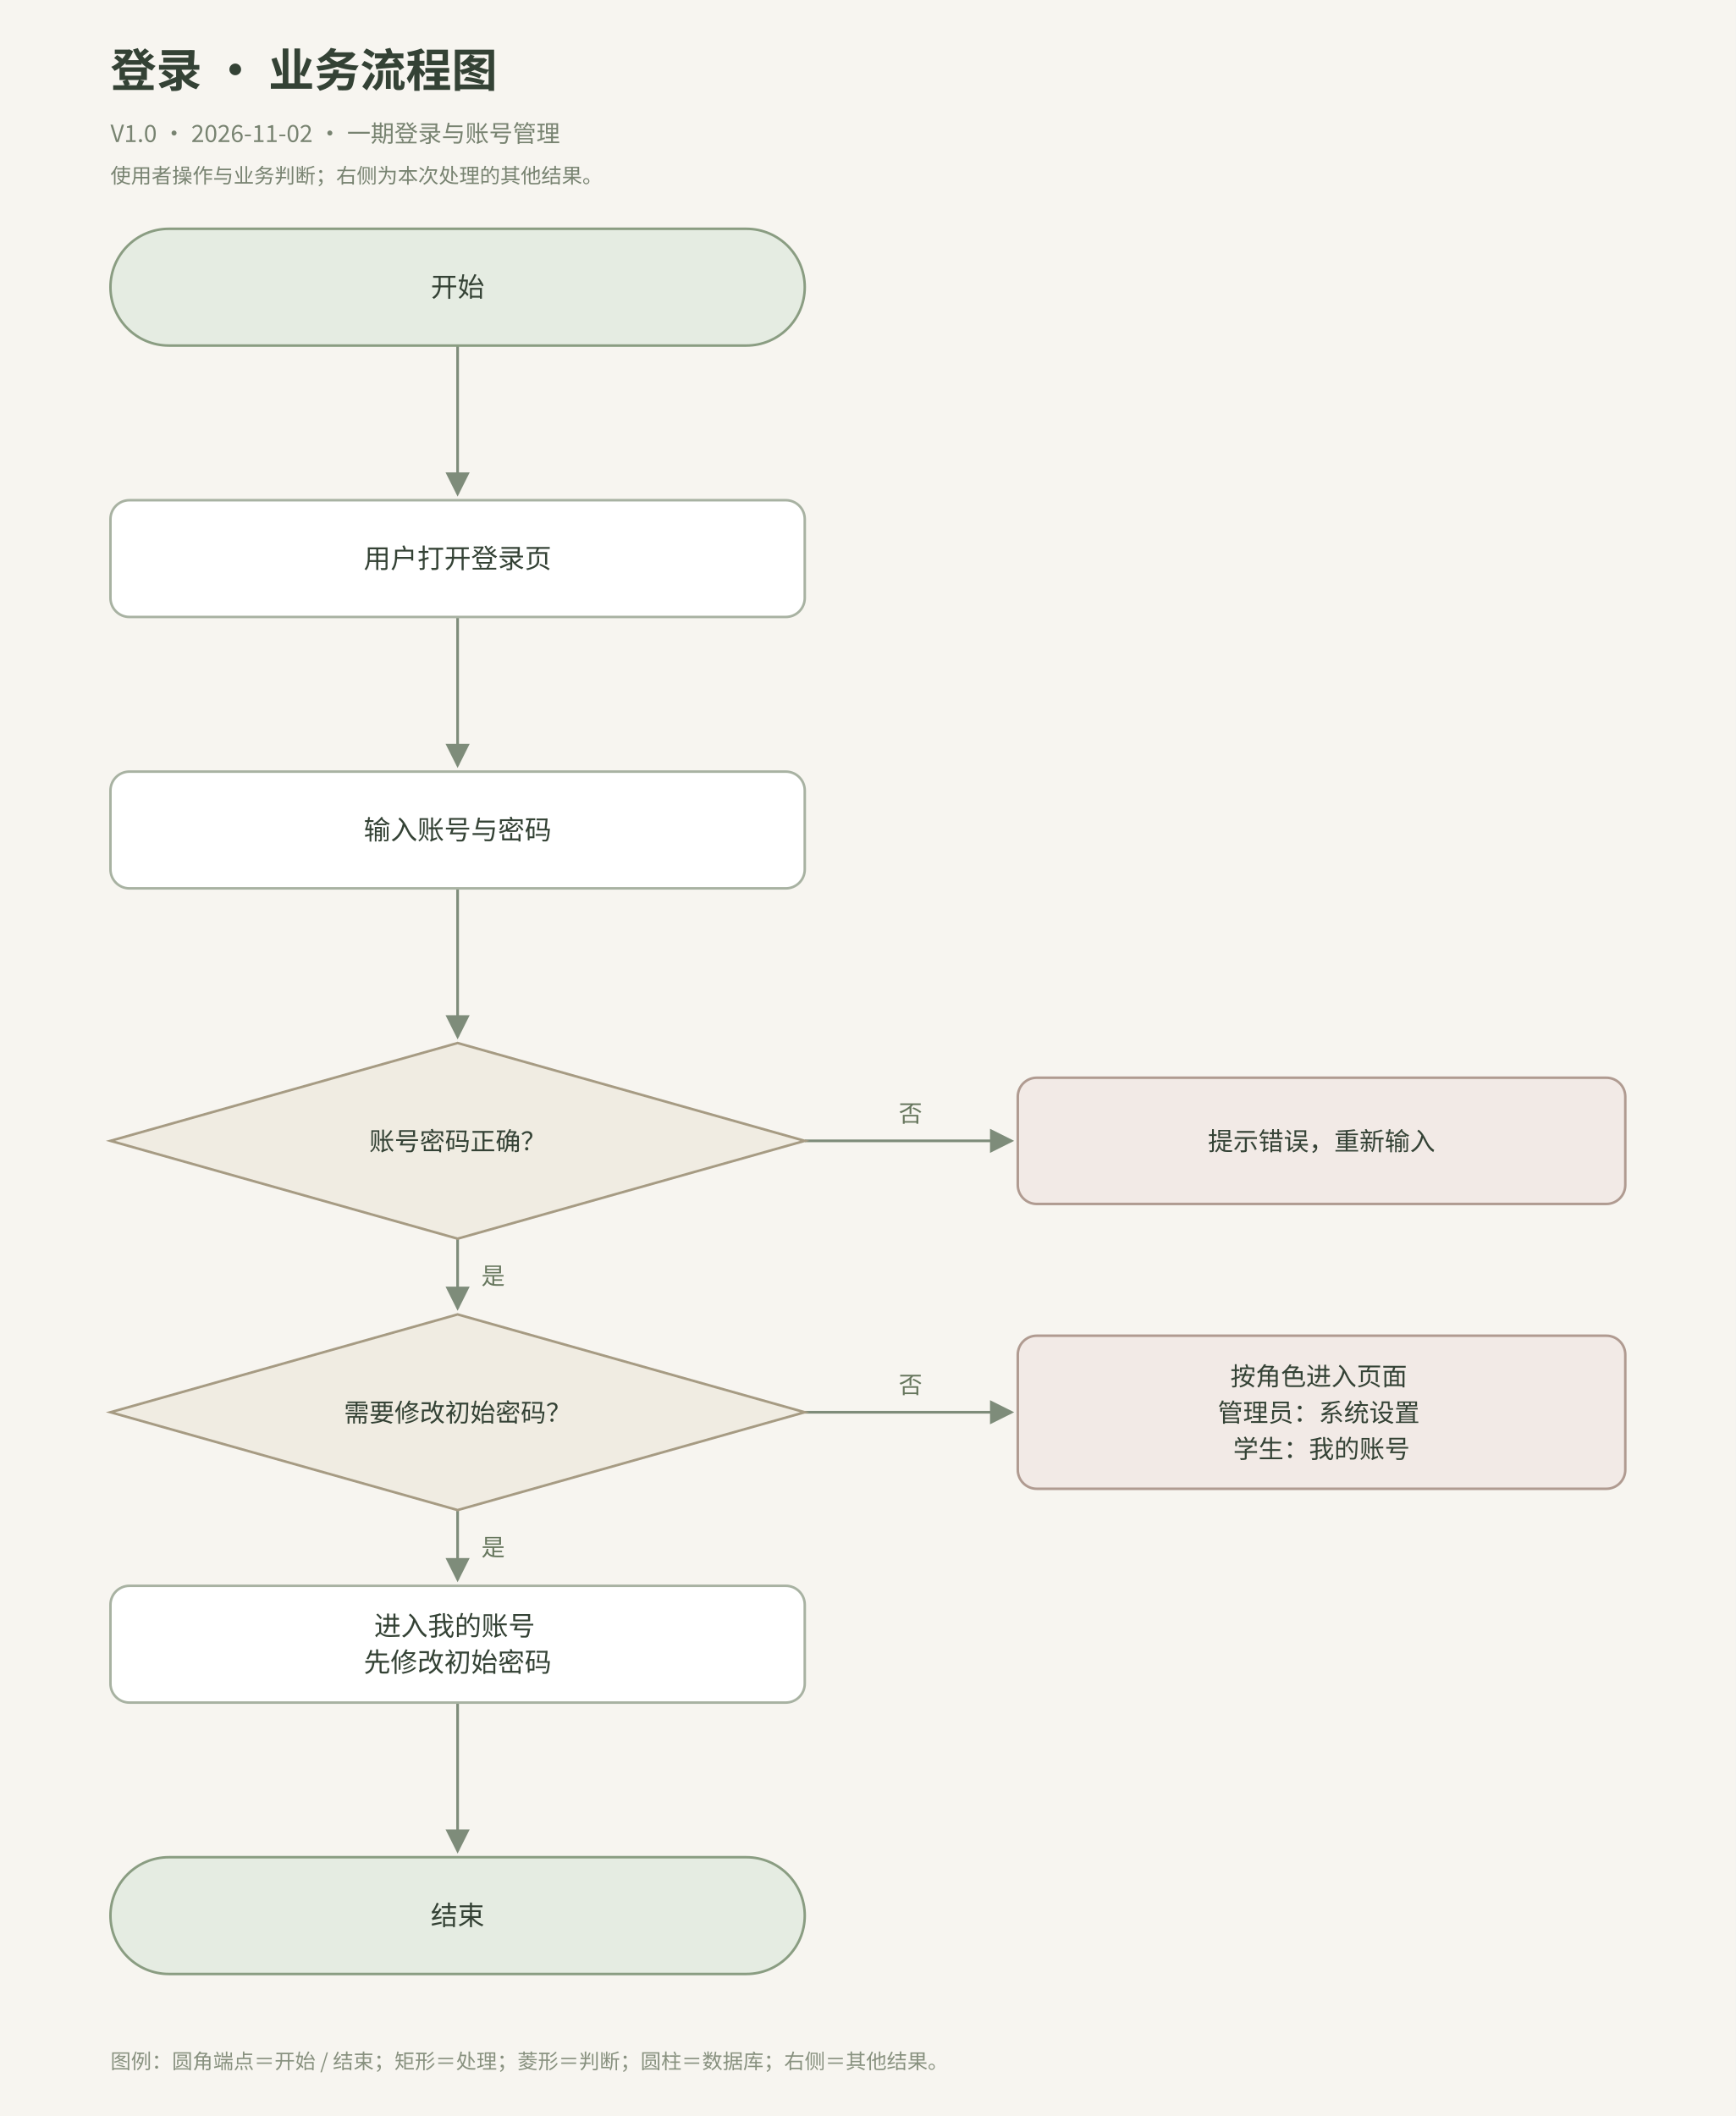
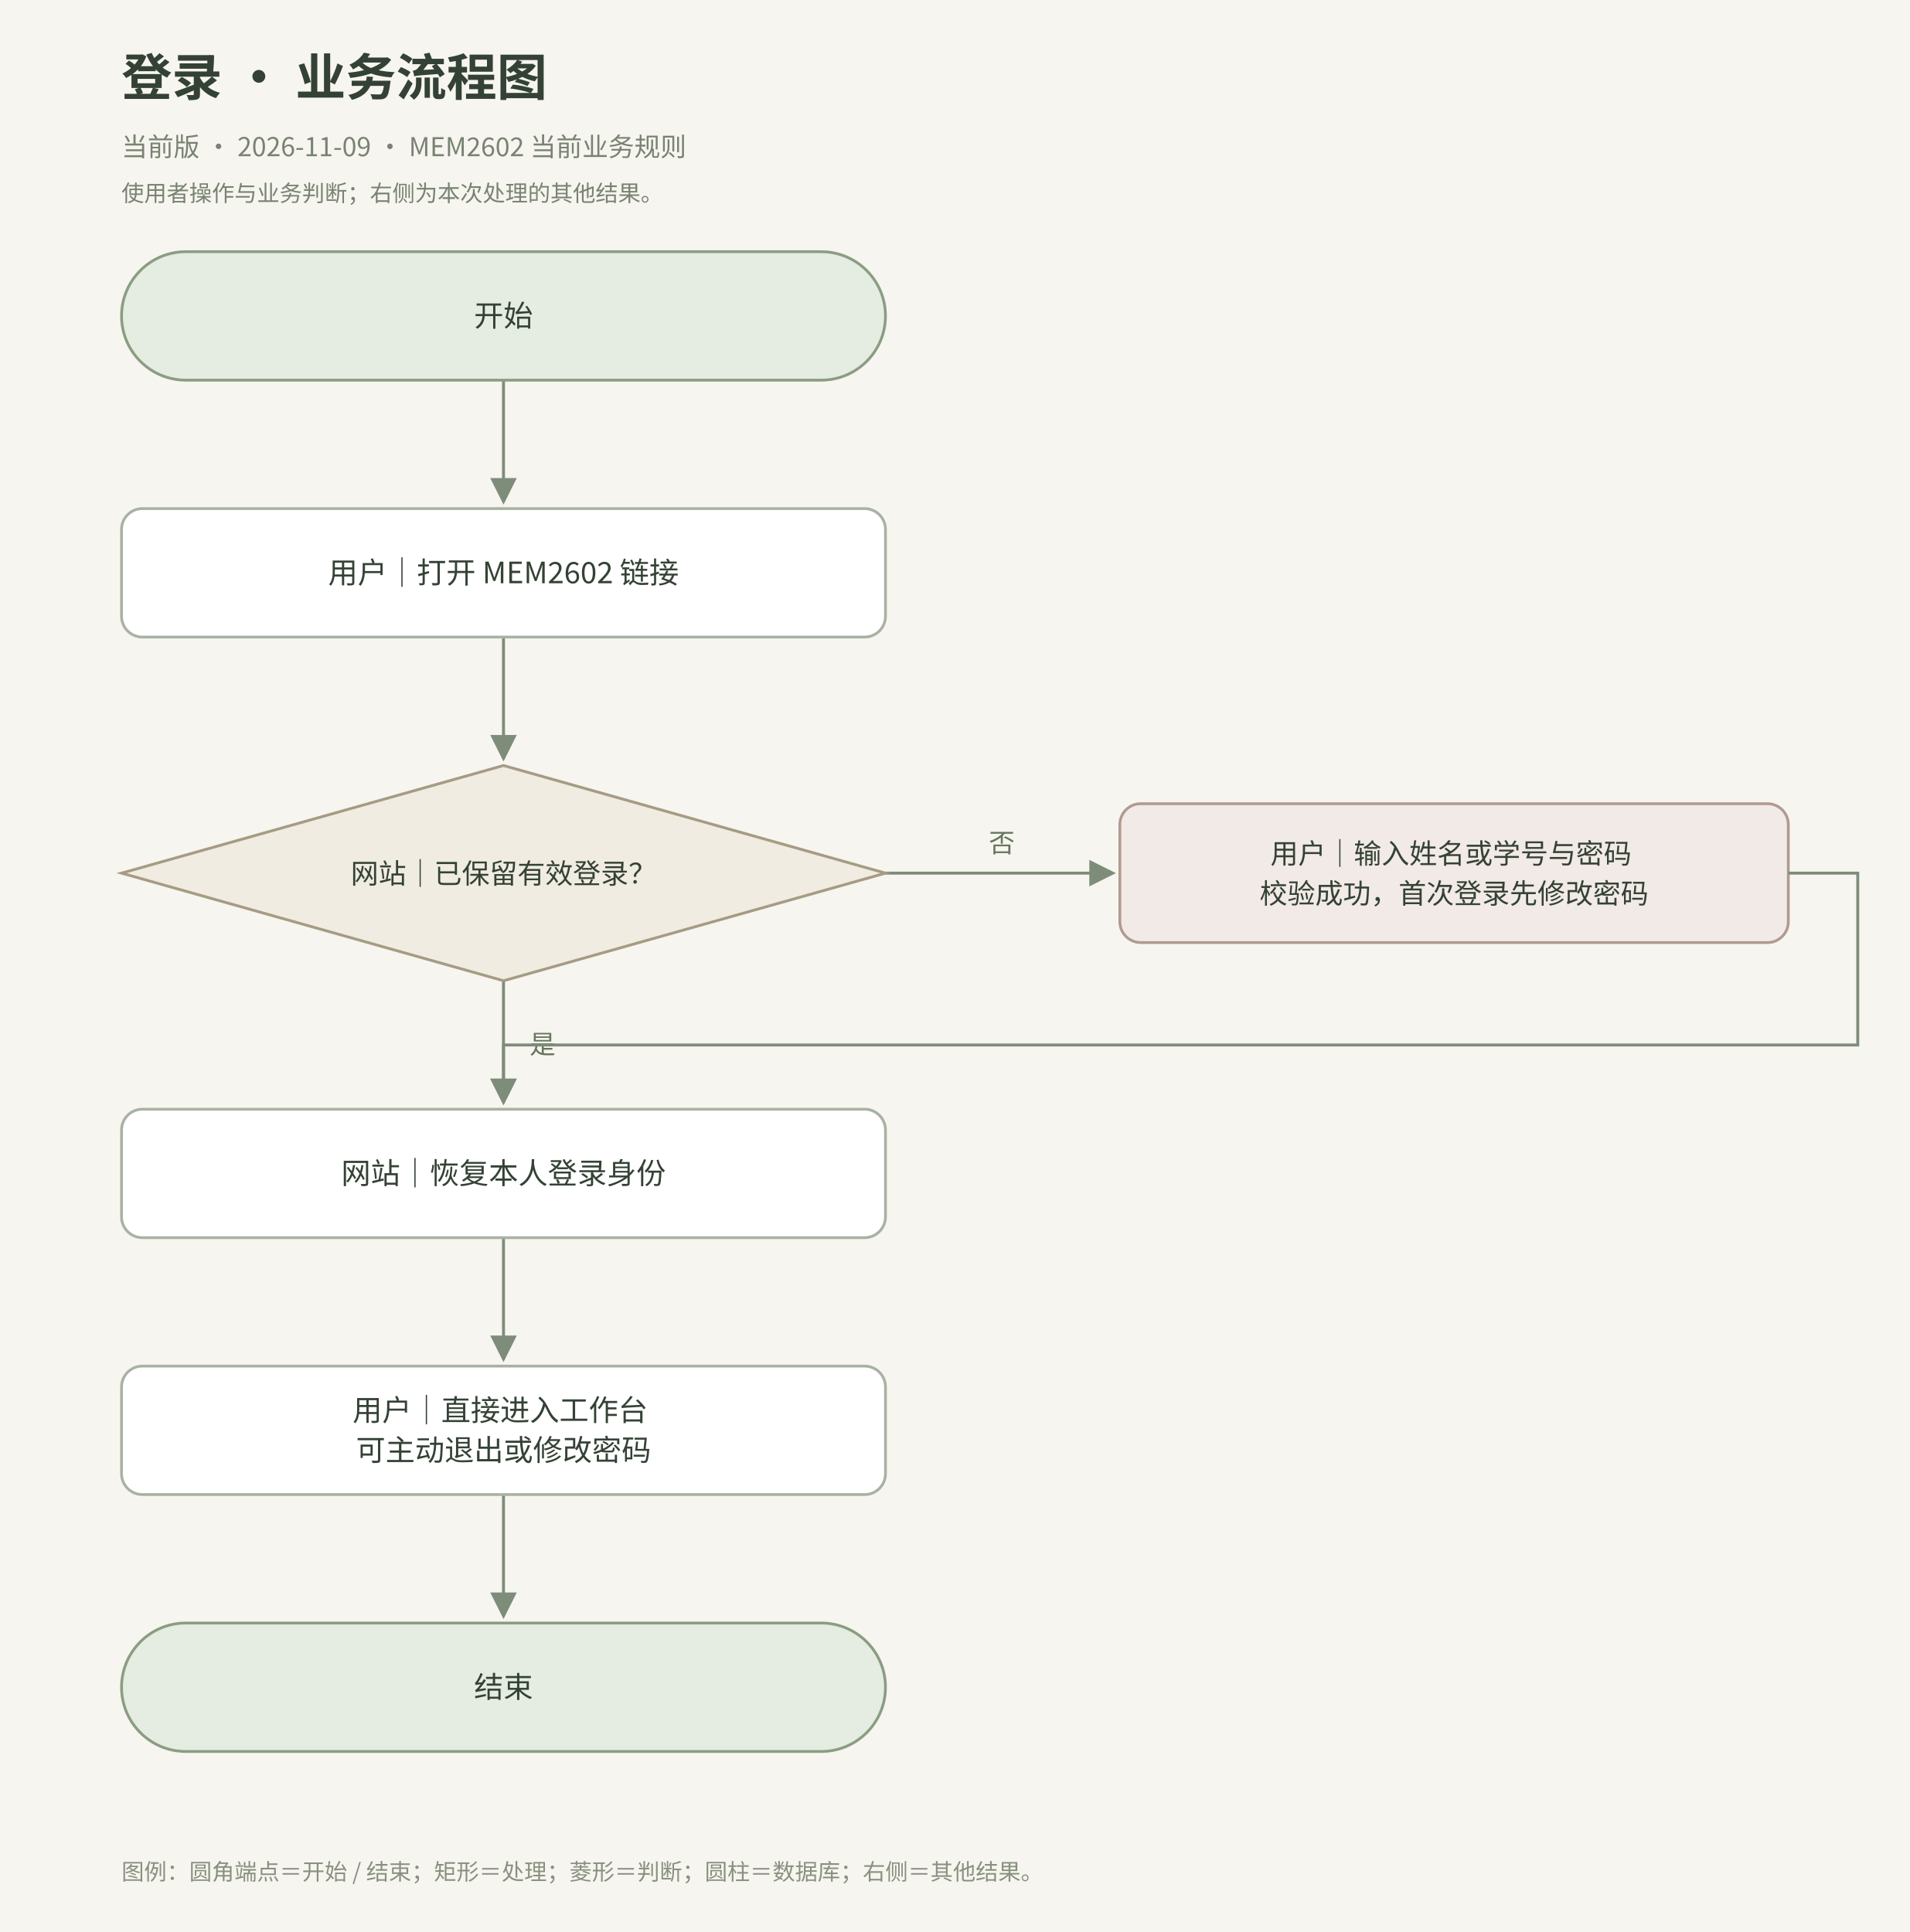
- <svg xmlns="http://www.w3.org/2000/svg" width="1100" height="1341" viewBox="0 0 1100 1341" role="img" aria-labelledby="title desc">
+ <svg xmlns="http://www.w3.org/2000/svg" width="1100" height="1113" viewBox="0 0 1100 1113" role="img" aria-labelledby="title desc">
  <defs>
    <marker id="arrow" markerWidth="9" markerHeight="9" refX="8" refY="4.5" orient="auto" markerUnits="strokeWidth">
      <path d="M0 0 L9 4.5 L0 9 Z" fill="#7E8C7A" />
    </marker>
  </defs>
-   <rect width="1100" height="1341" fill="#F7F5F0" />
+   <rect width="1100" height="1113" fill="#F7F5F0" />
  <g font-family="'Microsoft YaHei','PingFang SC','Noto Sans CJK SC',sans-serif" fill="#344235">
    <text x="70" y="55" font-size="29" font-weight="700">登录 · 业务流程图</text>
-     <text x="70" y="90" font-size="15" fill="#788371">V1.0 · 2026-11-02 · 一期登录与账号管理</text>
+     <text x="70" y="90" font-size="15" fill="#788371">当前版 · 2026-11-09 · MEM2602 当前业务规则</text>
    <text x="70" y="116" font-size="13" fill="#788371">使用者操作与业务判断；右侧为本次处理的其他结果。</text>
-     <path d="M290.0 219 L290.0 313" stroke="#7E8C7A" stroke-width="1.7" fill="none" marker-end="url(#arrow)" />
-     <path d="M290.0 391 L290.0 485" stroke="#7E8C7A" stroke-width="1.7" fill="none" marker-end="url(#arrow)" />
-     <path d="M290.0 563 L290.0 657" stroke="#7E8C7A" stroke-width="1.7" fill="none" marker-end="url(#arrow)" />
-     <path d="M510 723.0 L641 723.0" stroke="#7E8C7A" stroke-width="1.7" fill="none" marker-end="url(#arrow)" />
-     <text x="569.5" y="711.0" font-size="15" fill="#66765D">否</text>
-     <path d="M290.0 785 L290.0 829" stroke="#7E8C7A" stroke-width="1.7" fill="none" marker-end="url(#arrow)" />
-     <text x="305.0" y="814.0" font-size="15" fill="#66765D">是</text>
-     <path d="M510 895.0 L641 895.0" stroke="#7E8C7A" stroke-width="1.7" fill="none" marker-end="url(#arrow)" />
-     <text x="569.5" y="883.0" font-size="15" fill="#66765D">否</text>
-     <path d="M290.0 957 L290.0 1001" stroke="#7E8C7A" stroke-width="1.7" fill="none" marker-end="url(#arrow)" />
-     <text x="305.0" y="986.0" font-size="15" fill="#66765D">是</text>
-     <path d="M290.0 1079 L290.0 1173" stroke="#7E8C7A" stroke-width="1.7" fill="none" marker-end="url(#arrow)" />
+     <path d="M290.0 219 L290.0 289" stroke="#7E8C7A" stroke-width="1.7" fill="none" marker-end="url(#arrow)" />
+     <path d="M290.0 367 L290.0 437" stroke="#7E8C7A" stroke-width="1.7" fill="none" marker-end="url(#arrow)" />
+     <path d="M510 503.0 L641 503.0" stroke="#7E8C7A" stroke-width="1.7" fill="none" marker-end="url(#arrow)" />
+     <text x="569.5" y="491.0" font-size="15" fill="#66765D">否</text>
+     <path d="M290.0 565 L290.0 635" stroke="#7E8C7A" stroke-width="1.7" fill="none" marker-end="url(#arrow)" />
+     <text x="305.0" y="607.0" font-size="15" fill="#66765D">是</text>
+     <path d="M290.0 713 L290.0 783" stroke="#7E8C7A" stroke-width="1.7" fill="none" marker-end="url(#arrow)" />
+     <path d="M290.0 861 L290.0 931" stroke="#7E8C7A" stroke-width="1.7" fill="none" marker-end="url(#arrow)" />
    <rect x="70" y="145" width="440" height="74" rx="37.0" fill="#E5ECE2" stroke="#8A9D82" stroke-width="1.6" />
    <text text-anchor="middle" font-size="17">
      <tspan x="290.0" y="188.0">开始</tspan>
    </text>
-     <rect x="70" y="317" width="440" height="74" rx="12" fill="#FFFFFF" stroke="#A8B2A2" stroke-width="1.6" />
+     <rect x="70" y="293" width="440" height="74" rx="12" fill="#FFFFFF" stroke="#A8B2A2" stroke-width="1.6" />
    <text text-anchor="middle" font-size="17">
-       <tspan x="290.0" y="360.0">用户打开登录页</tspan>
+       <tspan x="290.0" y="336.0">用户｜打开 MEM2602 链接</tspan>
    </text>
-     <rect x="70" y="489" width="440" height="74" rx="12" fill="#FFFFFF" stroke="#A8B2A2" stroke-width="1.6" />
+     <polygon points="290.0,441 510,503.0 290.0,565 70,503.0" fill="#F0ECE2" stroke="#A69B83" stroke-width="1.6" />
+     <text text-anchor="middle" font-size="16">
+       <tspan x="290.0" y="509.0">网站｜已保留有效登录？</tspan>
+     </text>
+     <rect x="645" y="463.0" width="385" height="80" rx="12" fill="#F2EAE6" stroke="#B09B91" stroke-width="1.6" />
+     <text text-anchor="middle" font-size="16">
+       <tspan x="837.5" y="497.5">用户｜输入姓名或学号与密码</tspan>
+       <tspan x="837.5" y="520.5">校验成功，首次登录先修改密码</tspan>
+     </text>
+     <rect x="70" y="639" width="440" height="74" rx="12" fill="#FFFFFF" stroke="#A8B2A2" stroke-width="1.6" />
    <text text-anchor="middle" font-size="17">
-       <tspan x="290.0" y="532.0">输入账号与密码</tspan>
+       <tspan x="290.0" y="682.0">网站｜恢复本人登录身份</tspan>
    </text>
-     <polygon points="290.0,661 510,723.0 290.0,785 70,723.0" fill="#F0ECE2" stroke="#A69B83" stroke-width="1.6" />
-     <text text-anchor="middle" font-size="16">
-       <tspan x="290.0" y="729.0">账号密码正确？</tspan>
+     <rect x="70" y="787" width="440" height="74" rx="12" fill="#FFFFFF" stroke="#A8B2A2" stroke-width="1.6" />
+     <text text-anchor="middle" font-size="17">
+       <tspan x="290.0" y="818.5">用户｜直接进入工作台</tspan>
+       <tspan x="290.0" y="841.5">可主动退出或修改密码</tspan>
    </text>
-     <rect x="645" y="683.0" width="385" height="80" rx="12" fill="#F2EAE6" stroke="#B09B91" stroke-width="1.6" />
-     <text text-anchor="middle" font-size="16">
-       <tspan x="837.5" y="729.0">提示错误，重新输入</tspan>
+     <rect x="70" y="935" width="440" height="74" rx="37.0" fill="#E5ECE2" stroke="#8A9D82" stroke-width="1.6" />
+     <text text-anchor="middle" font-size="17">
+       <tspan x="290.0" y="978.0">结束</tspan>
    </text>
-     <polygon points="290.0,833 510,895.0 290.0,957 70,895.0" fill="#F0ECE2" stroke="#A69B83" stroke-width="1.6" />
-     <text text-anchor="middle" font-size="16">
-       <tspan x="290.0" y="901.0">需要修改初始密码？</tspan>
-     </text>
-     <rect x="645" y="846.5" width="385" height="97" rx="12" fill="#F2EAE6" stroke="#B09B91" stroke-width="1.6" />
-     <text text-anchor="middle" font-size="16">
-       <tspan x="837.5" y="878.0">按角色进入页面</tspan>
-       <tspan x="837.5" y="901.0">管理员：系统设置</tspan>
-       <tspan x="837.5" y="924.0">学生：我的账号</tspan>
-     </text>
-     <rect x="70" y="1005" width="440" height="74" rx="12" fill="#FFFFFF" stroke="#A8B2A2" stroke-width="1.6" />
-     <text text-anchor="middle" font-size="17">
-       <tspan x="290.0" y="1036.5">进入我的账号</tspan>
-       <tspan x="290.0" y="1059.5">先修改初始密码</tspan>
-     </text>
-     <rect x="70" y="1177" width="440" height="74" rx="37.0" fill="#E5ECE2" stroke="#8A9D82" stroke-width="1.6" />
-     <text text-anchor="middle" font-size="17">
-       <tspan x="290.0" y="1220.0">结束</tspan>
-     </text>
-     <text x="70" y="1311" font-size="13" fill="#88917F">图例：圆角端点＝开始 / 结束；矩形＝处理；菱形＝判断；圆柱＝数据库；右侧＝其他结果。</text>
+     <text x="70" y="1083" font-size="13" fill="#88917F">图例：圆角端点＝开始 / 结束；矩形＝处理；菱形＝判断；圆柱＝数据库；右侧＝其他结果。</text>
+     <path d="M1030 503.0 L1070 503.0 L1070 602 L290.0 602 L290.0 635" stroke="#7E8C7A" stroke-width="1.7" fill="none" marker-end="url(#arrow)" />
  </g>
</svg>
